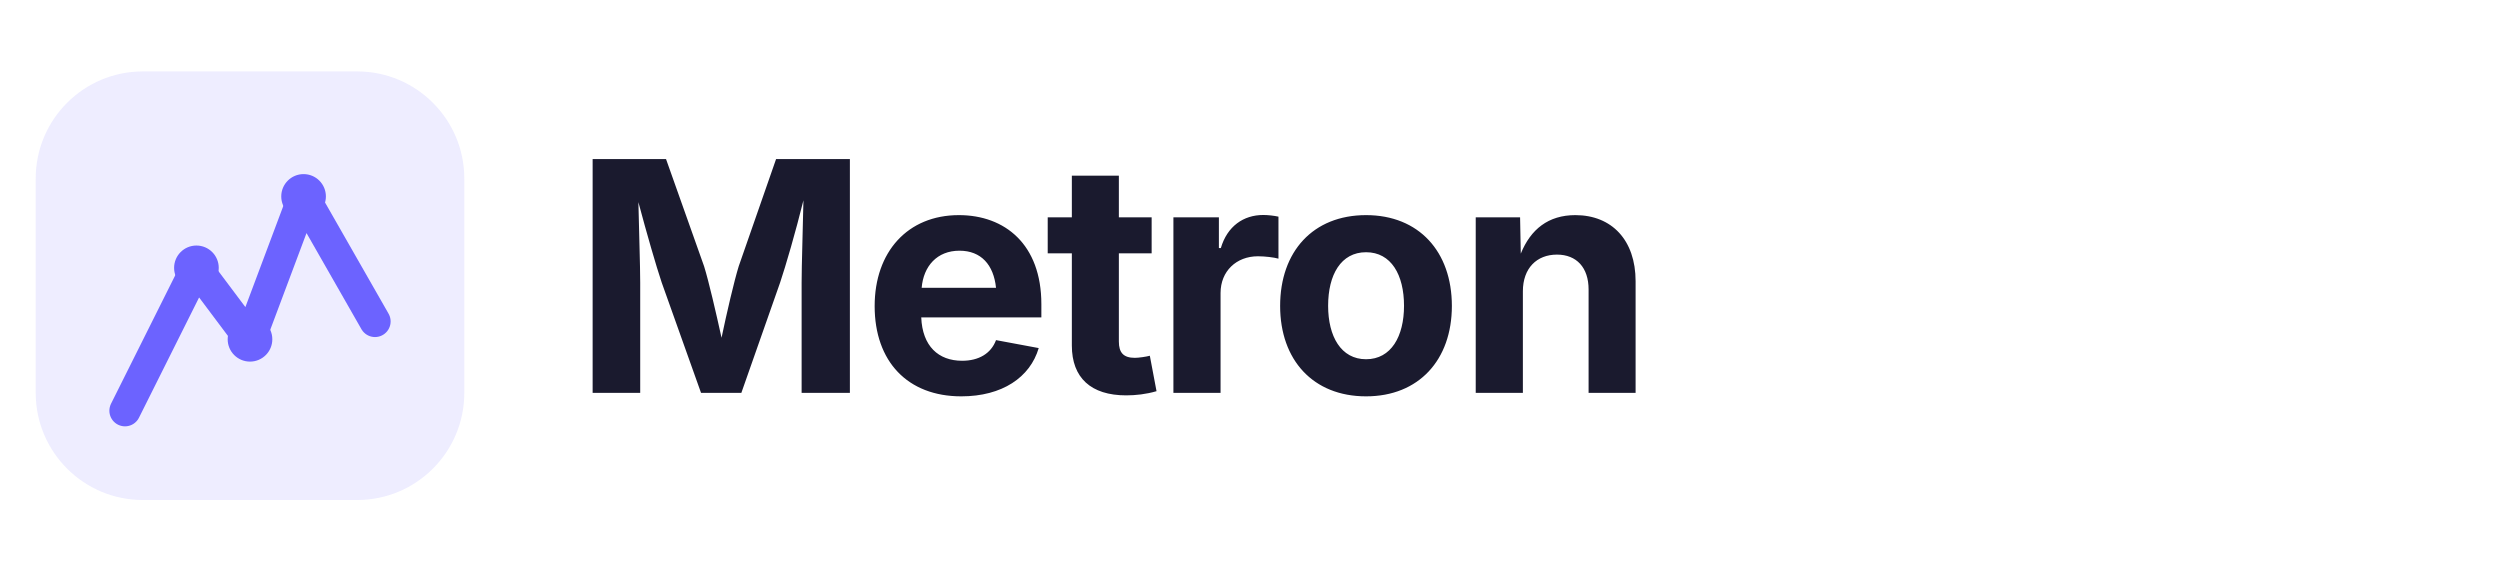
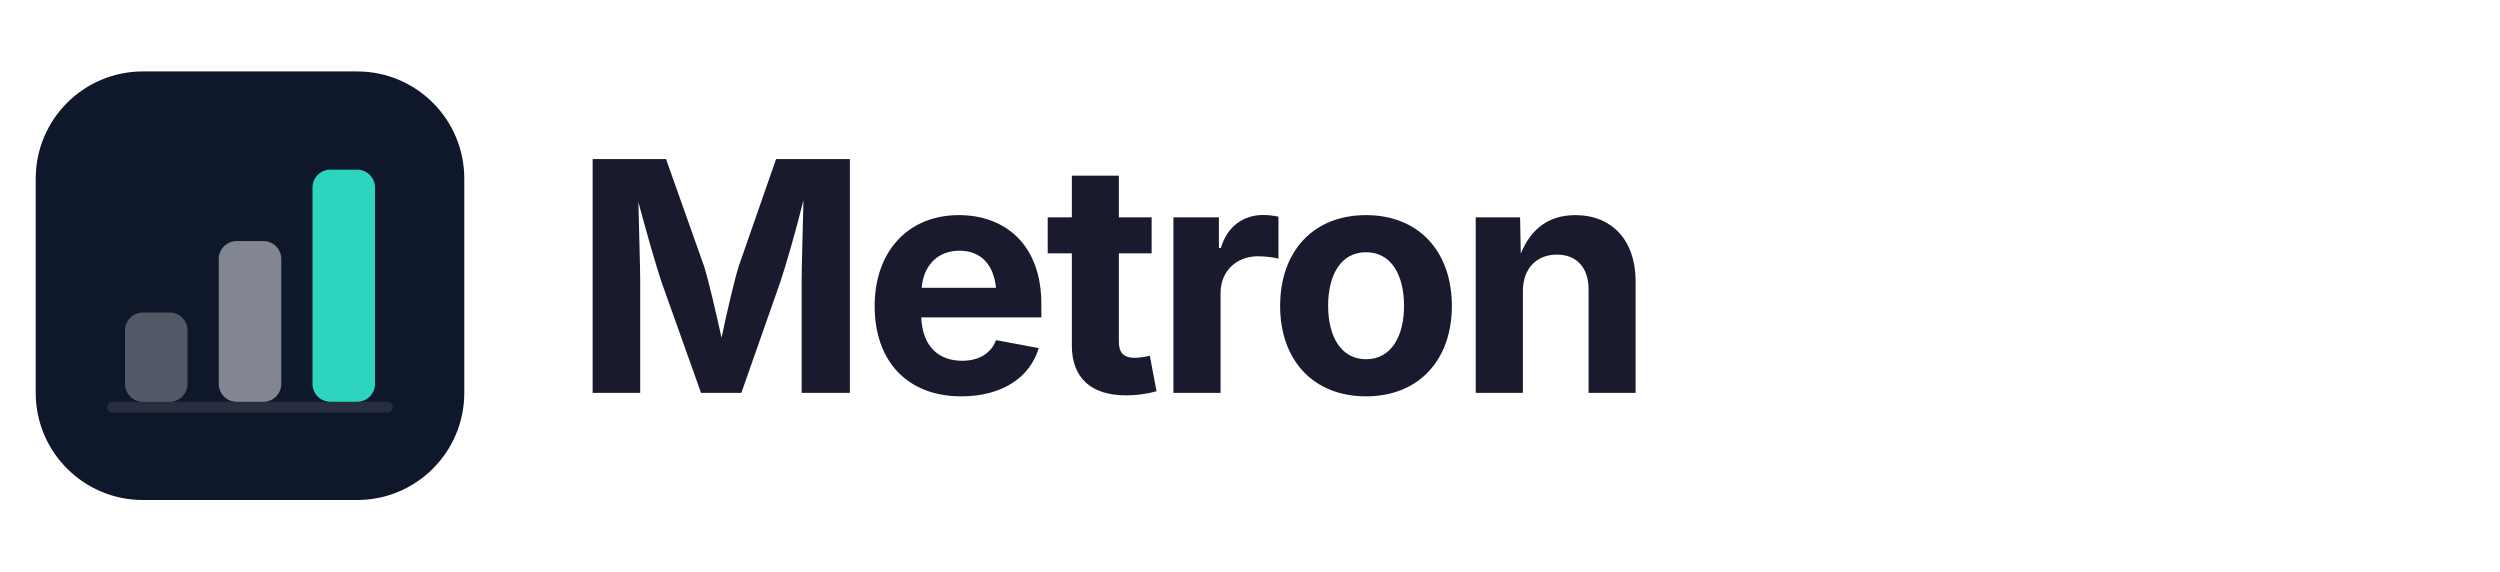
<svg xmlns="http://www.w3.org/2000/svg" viewBox="0 0 280 64" fill="none">
  <g transform="translate(4, 8)">
-     <rect width="48" height="48" rx="12" fill="#6C63FF" opacity="0.12" />
-     <polyline points="10,38 18,22 24,30 30,14 38,28" stroke="#6C63FF" stroke-width="3.5" stroke-linecap="round" stroke-linejoin="round" fill="none" />
-     <circle cx="18" cy="22" r="2.5" fill="#6C63FF" />
-     <circle cx="24" cy="30" r="2.5" fill="#6C63FF" />
-     <circle cx="30" cy="14" r="2.5" fill="#6C63FF" />
+     <rect width="48" height="48" rx="12" fill="#0f172a" />
+     <rect x="8" y="37" width="32" height="1.2" rx="0.6" fill="rgba(255,255,255,0.10)" />
+     <rect x="10" y="27" width="7" height="10" rx="2" fill="rgba(255,255,255,0.28)" />
+     <rect x="20.5" y="19" width="7" height="18" rx="2" fill="rgba(255,255,255,0.48)" />
+     <rect x="31" y="11" width="7" height="26" rx="2" fill="#2dd4bf" />
  </g>
  <text x="64" y="44" font-family="Inter, -apple-system, BlinkMacSystemFont, 'Segoe UI', Roboto, sans-serif" font-size="36" font-weight="700" letter-spacing="-1" fill="#1a1a2e">Metron</text>
</svg>
